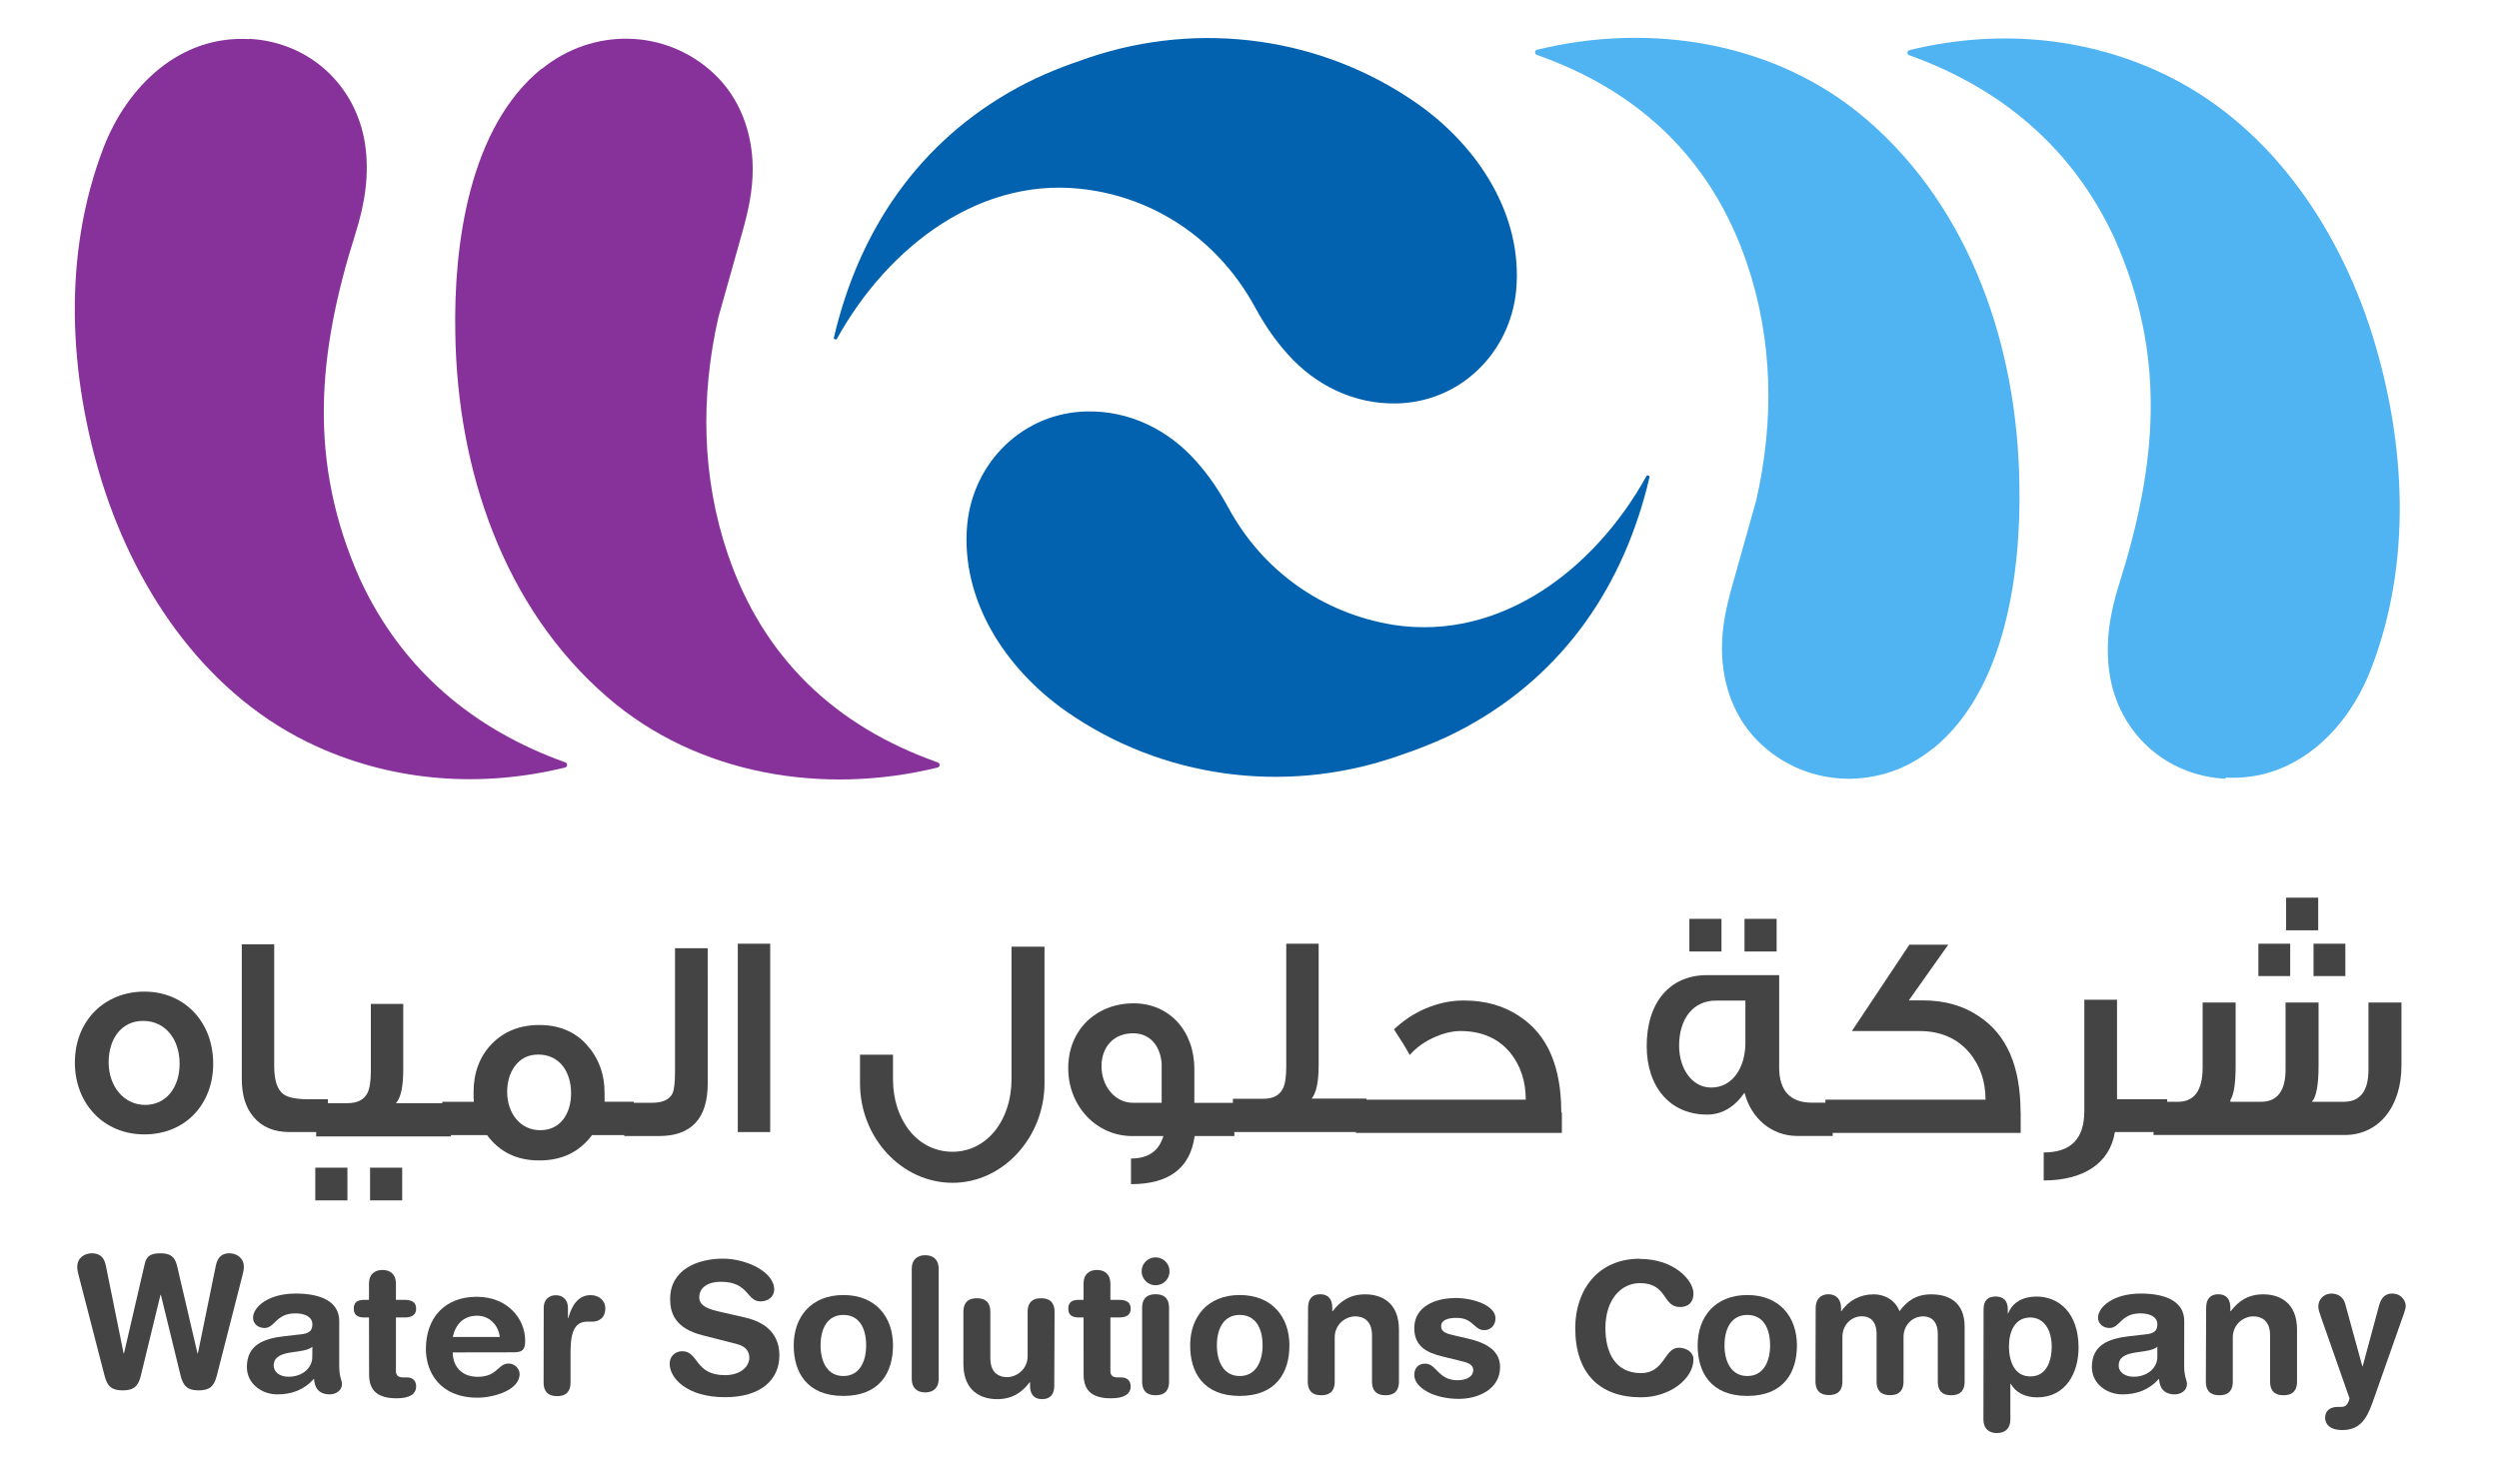
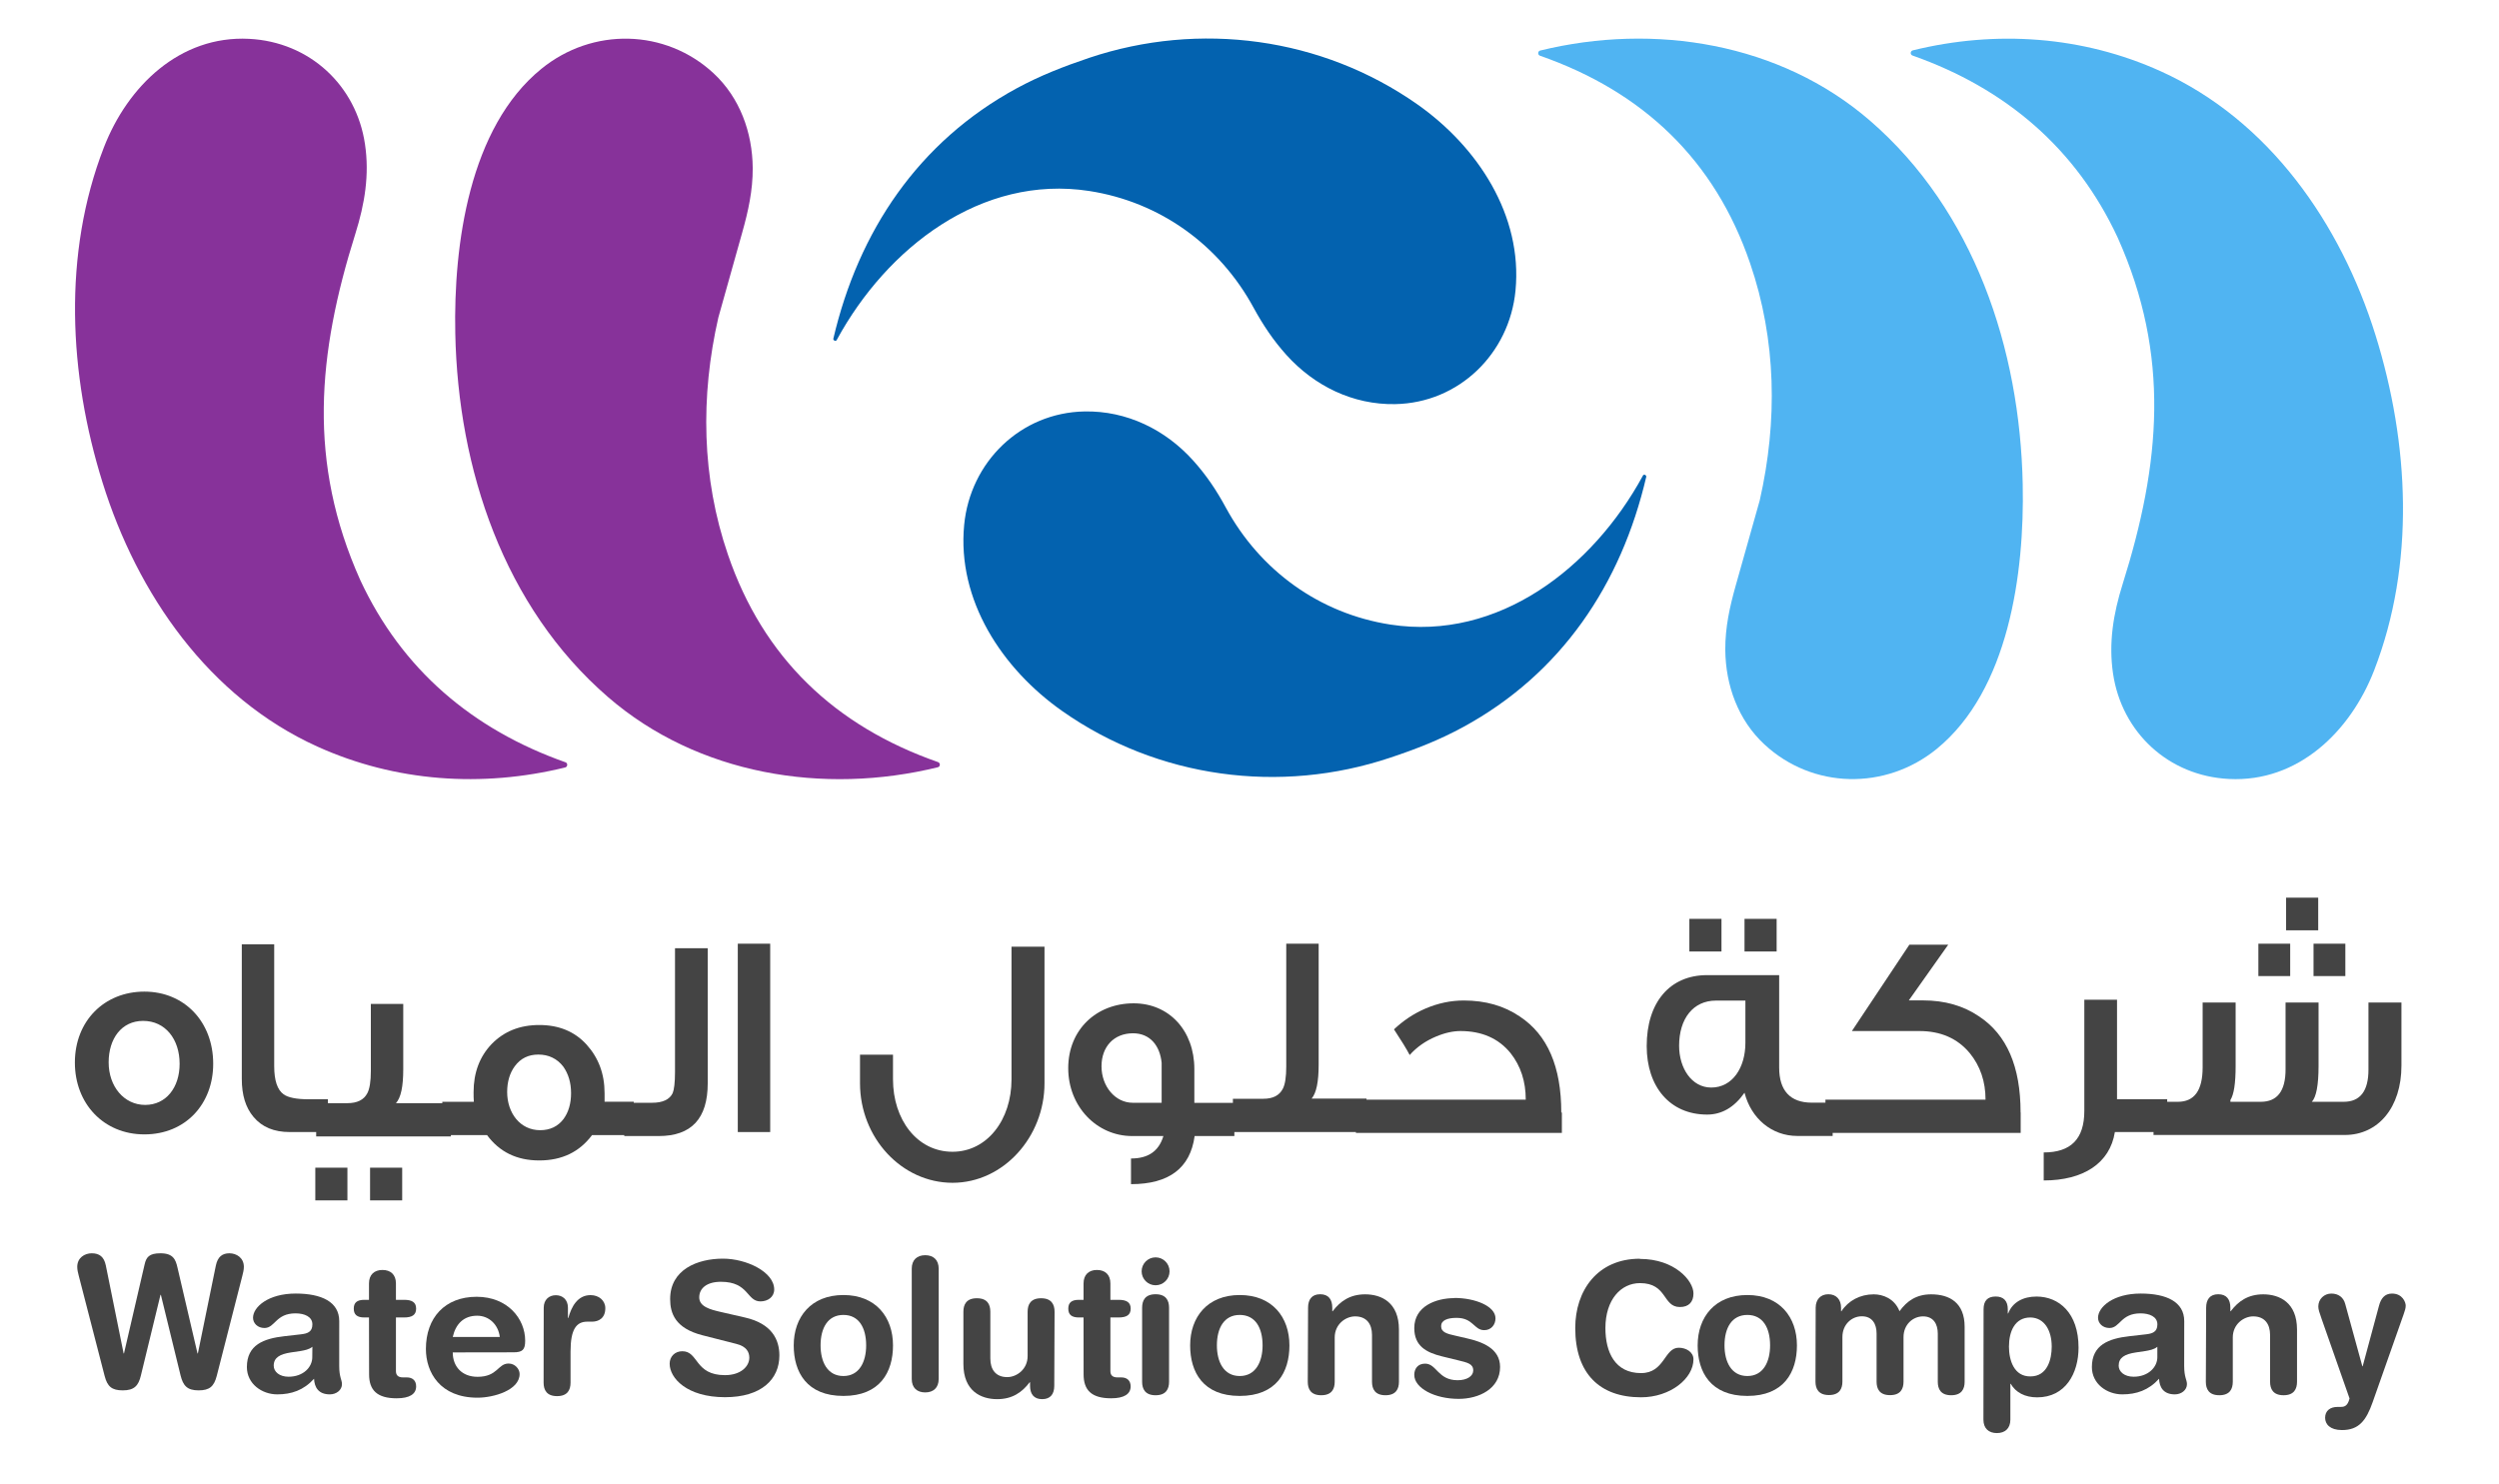
<svg xmlns="http://www.w3.org/2000/svg" width="256pt" height="152pt" viewBox="0 0 256 152">
  <g fill="#444">
    <path d="m18.4 109c0-2.51-1.46-4.39-3.74-4.39-2.21 0-3.53 1.82-3.53 4.25 0 2.48 1.59 4.36 3.74 4.36s3.53-1.79 3.53-4.21m3.44 0c0 4.09-2.81 7.23-7.05 7.23-4.19 0-7.12-3.17-7.12-7.36 0-4.27 3.02-7.27 7.12-7.27 4.09 0 7.05 3.08 7.05 7.39" />
    <path d="m33.6 116h-3.92c-1.61 0-2.84-0.508-3.71-1.55-0.805-0.957-1.2-2.24-1.2-3.89v-13.8h3.32v12.5c0 1.46 0.328 2.42 0.957 2.87 0.449 0.332 1.32 0.512 2.57 0.512h1.97z" />
    <path d="m41.2 123h-3.29v-3.35h3.29zm4.99-6.55h-13.8v-3.41h3.2c0.988 0 1.68-0.328 2.04-1.02 0.238-0.445 0.359-1.22 0.359-2.27v-6.88h3.32v6.7c0 1.76-0.238 2.9-0.746 3.47h5.62zm-10.6 6.55h-3.29v-3.35h3.29z" />
    <path d="m58.5 112c0-1.05-0.27-1.97-0.809-2.72-0.625-0.805-1.49-1.22-2.54-1.22-1.02 0-1.82 0.387-2.42 1.2-0.508 0.688-0.777 1.59-0.777 2.63 0 2.15 1.32 3.92 3.38 3.92 1.02 0 1.82-0.391 2.39-1.14 0.508-0.688 0.777-1.58 0.777-2.66m6.43 4.3h-4.28c-1.29 1.73-3.08 2.6-5.41 2.6-2.3 0-4.07-0.867-5.35-2.6h-4.58v-3.41h3.23c-0.027-0.332-0.027-0.66-0.027-0.988 0-2 0.625-3.65 1.85-4.93 1.26-1.29 2.87-1.95 4.88-1.95 2 0 3.62 0.66 4.84 2 1.22 1.35 1.85 2.99 1.85 4.99v0.871h2.99z" />
    <path d="m72.5 111c0 3.62-1.67 5.41-5.02 5.41h-3.53v-3.41h2.84c1.11 0 1.8-0.332 2.12-0.988 0.148-0.359 0.238-1.08 0.238-2.15v-12.7h3.35z" />
    <path d="m78.9 116h-3.32v-19.3h3.32z" />
    <path d="m107 111c0 5.5-4.21 10.2-9.42 10.2s-9.48-4.61-9.48-10.2v-2.93h3.38v2.54c0 4.09 2.45 7.41 6.1 7.41 3.53 0 6.04-3.26 6.04-7.41v-13.6h3.38z" />
    <path d="m119 113v-4.1c-0.18-1.77-1.2-3.02-2.93-3.02-1.97 0-3.23 1.38-3.23 3.38 0 2.06 1.4 3.74 3.2 3.74zm7.45 3.41h-4.07c-0.449 3.29-2.63 4.93-6.52 4.93v-2.63c1.73 0 2.84-0.715 3.32-2.3h-3.2c-3.62 0-6.55-3.02-6.55-6.96 0-3.95 2.9-6.64 6.7-6.64 3.65 0 6.22 2.81 6.22 6.73v3.47h4.09z" />
    <path d="m140 116h-13.7v-3.41h3.11c0.984 0 1.64-0.328 2-1.02 0.238-0.445 0.355-1.22 0.355-2.27v-12.6h3.32v12.4c0 1.76-0.238 2.9-0.719 3.47h5.62z" />
    <path d="m160 114v2.09h-21.1v-3.41h17.4c0-1.86-0.512-3.44-1.55-4.76-1.23-1.52-2.96-2.27-5.14-2.27-0.746 0-1.59 0.18-2.51 0.566-1.07 0.449-1.97 1.08-2.69 1.89-0.328-0.629-0.867-1.5-1.61-2.63 0.926-0.867 1.97-1.59 3.2-2.12 1.32-0.566 2.63-0.836 3.95-0.836 2.21 0 4.12 0.539 5.74 1.64 2.84 1.88 4.25 5.14 4.25 9.84" />
    <path d="m182 97.5h-3.29v-3.35h3.29zm-5.65 0h-3.29v-3.35h3.29zm2.45 9.36v-4.33h-3.02c-2.33 0-3.77 1.85-3.77 4.63 0 2.3 1.29 4.28 3.29 4.28 2.18 0 3.5-2.04 3.5-4.58m8.94 9.54h-3.62c-2.6 0-4.72-1.76-5.41-4.43-1.05 1.5-2.33 2.24-3.83 2.24-3.83 0-6.19-2.87-6.19-7.02 0-4.48 2.36-7.27 6.19-7.27h7.38v9.48c0 2.33 1.11 3.59 3.35 3.59h2.12z" />
    <path d="m207 114v2.09h-20v-3.41h16.4c0-1.86-0.539-3.44-1.61-4.76-1.26-1.52-2.99-2.27-5.17-2.27h-6.91l5.89-8.85h3.98l-4.04 5.71h1.46c2.21 0 4.12 0.539 5.74 1.64 2.84 1.88 4.25 5.14 4.25 9.84" />
    <path d="m222 116h-5.35c-0.508 3.2-3.23 4.96-7.29 4.96v-2.87c2.78 0 4.16-1.38 4.16-4.25v-11.4h3.35v10.2h5.14z" />
    <path d="m237 96.7h3.26v3.32h-3.26zm-2.81-4.72h3.29v3.35h-3.29zm-2.84 4.72h3.26v3.32h-3.26zm-10.7 16.2h2.45c1.7 0 2.54-1.17 2.54-3.53v-6.64h3.38v6.52c0 1.76-0.176 2.9-0.535 3.47v0.18h3.11c1.7 0 2.54-1.11 2.54-3.32v-6.85h3.38v6.52c0 1.94-0.238 3.17-0.688 3.65h3.26c1.7 0 2.54-1.11 2.54-3.29v-6.88h3.38v6.46c0 4.3-2.39 7.11-5.8 7.11h-19.6z" />
  </g>
-   <g>
-     <path d="m198 76.7c-5.25 4.28-12.7 4.12-17.6-0.453-2.69-2.5-3.98-6.05-4-9.71-0.016-2.31 0.457-4.42 1.08-6.62l2.44-8.69c1.84-8.1 1.71-16.4-0.98-24.3-3.62-10.6-11-17.6-21.5-21.3-0.262-0.09-0.242-0.465 0.027-0.531 11.7-2.87 24.6-0.762 33.8 7.19 10.7 9.23 15.4 23.4 15.6 37.3 0.188 9.12-1.44 21.1-8.81 27.1" fill="#50B4F2" />
-     <path d="m228 79.8c-6.22-0.312-11-4.79-11.9-10.8-0.461-3.13 0.027-6.12 0.984-9.14 3.89-12.3 4.91-23.4-0.5-35.5-4.25-9.14-11.5-15.3-21-18.7-0.258-0.09-0.234-0.457 0.027-0.523 8.52-2.09 17.4-1.48 25.4 2.14 11.1 5.02 18.4 15.6 22 27 3.46 11.1 4.1 23.4-0.129 34.3-2.43 6.28-7.79 11.5-14.9 11.1" fill="#50B4F2" />
-     <path d="m55.5 7.06c5.25-4.27 12.7-4.12 17.6 0.453 2.69 2.5 3.98 6.05 4.01 9.71 0.016 2.31-0.461 4.42-1.08 6.62l-2.44 8.68c-1.84 8.1-1.71 16.4 0.98 24.3 3.62 10.6 11 17.6 21.5 21.3 0.262 0.09 0.242 0.461-0.027 0.527-11.7 2.87-24.6 0.762-33.8-7.19-10.7-9.23-15.4-23.4-15.6-37.3-0.188-9.12 1.44-21.1 8.81-27.1" fill="#87329A" />
-     <path d="m25.5 3.98c6.22 0.312 11 4.8 11.9 10.8 0.461 3.13-0.031 6.12-0.984 9.14-3.89 12.3-4.92 23.4 0.496 35.5 4.25 9.14 11.5 15.3 21 18.7 0.258 0.09 0.238 0.461-0.027 0.527-8.52 2.09-17.4 1.48-25.4-2.14-11.1-5.02-18.4-15.6-22-27-3.46-11.1-4.1-23.4 0.129-34.4 2.43-6.27 7.79-11.5 14.9-11.1" fill="#87329A" />
-     <path d="m169 48.8c-2.57 11.1-8.73 20.2-18.8 25.7-2.42 1.32-4.79 2.24-7.42 3.12-11.3 3.79-23.8 2.11-33.6-4.76-6.2-4.36-10.8-11.4-10.1-19.1 0.621-6.46 5.79-11.5 12.3-11.6 4.33-0.078 8.27 1.87 11.1 5.04 1.34 1.49 2.39 3.05 3.36 4.83 3.48 6.42 9.56 10.8 16.9 12 11.1 1.7 20.7-5.83 25.9-15.2 0.051-0.16 0.305-0.164 0.363 0.066" fill="#0362AF" />
-     <path d="m85.4 34.7c2.57-11.1 8.73-20.2 18.8-25.7 2.42-1.32 4.79-2.24 7.42-3.12 11.3-3.79 23.8-2.11 33.6 4.76 6.2 4.36 10.8 11.4 10.1 19.1-0.621 6.46-5.79 11.5-12.3 11.6-4.33 0.078-8.28-1.87-11.1-5.04-1.34-1.49-2.39-3.05-3.36-4.83-3.49-6.42-9.57-10.9-16.9-12-11.1-1.7-20.7 5.83-25.9 15.2-0.047 0.16-0.305 0.164-0.363-0.066" fill="#0362AF" />
+   <g transform="translate(2 -2)">
+     <path d="m196.4 78.74c-5.25 4.27-12.72 4.12-17.65-0.46-2.69-2.49-3.98-6.05-4.01-9.7-0.01-2.32 0.46-4.42 1.08-6.62l2.45-8.69c1.84-8.1 1.71-16.43-0.99-24.3-3.61-10.57-10.96-17.57-21.52-21.26-0.26-0.09-0.24-0.47 0.02-0.53 11.71-2.87 24.59-0.77 33.78 7.18 10.67 9.23 15.37 23.38 15.65 37.27 0.19 9.12-1.44 21.1-8.81 27.11" fill="#50B4F2" />
+     <path d="m226.34 81.82c-6.22-0.31-10.99-4.79-11.88-10.81-0.46-3.13 0.03-6.12 0.98-9.14 3.89-12.35 4.92-23.44-0.5-35.52-4.25-9.14-11.47-15.29-21.02-18.66-0.26-0.09-0.24-0.46 0.03-0.53 8.52-2.09 17.39-1.48 25.39 2.14 11.11 5.02 18.45 15.61 22.01 27.04 3.46 11.11 4.09 23.44-0.14 34.35-2.43 6.27-7.79 11.49-14.87 11.13" fill="#50B4F2" />
+     <path d="m53.45 9.06c5.25-4.28 12.72-4.12 17.65 0.45 2.69 2.5 3.98 6.06 4.01 9.71 0.01 2.31-0.46 4.42-1.08 6.62l-2.44 8.69c-1.85 8.1-1.72 16.43 0.98 24.3 3.61 10.57 10.96 17.57 21.52 21.26 0.26 0.09 0.25 0.47-0.02 0.53-11.7 2.87-24.59 0.76-33.78-7.19-10.67-9.22-15.37-23.37-15.65-37.26-0.19-9.12 1.44-21.11 8.81-27.11" fill="#87329A" />
+     <path d="m23.51 5.98c6.22 0.31 11 4.79 11.88 10.8 0.47 3.13-0.03 6.12-0.98 9.15-3.89 12.35-4.92 23.43 0.5 35.52 4.25 9.13 11.47 15.29 21.02 18.66 0.25 0.09 0.23 0.46-0.03 0.53-8.52 2.09-17.39 1.48-25.39-2.14-11.11-5.03-18.44-15.61-22-27.04-3.47-11.11-4.1-23.44 0.13-34.35 2.43-6.28 7.79-11.49 14.87-11.13" fill="#87329A" />
+     <path d="m166.65 50.83c-2.57 11.06-8.73 20.22-18.78 25.68-2.43 1.32-4.79 2.24-7.43 3.12-11.31 3.8-23.84 2.11-33.61-4.76-6.2-4.35-10.8-11.39-10.06-19.08 0.62-6.46 5.79-11.51 12.33-11.63 4.33-0.08 8.28 1.86 11.13 5.03 1.34 1.49 2.39 3.05 3.35 4.83 3.49 6.42 9.57 10.85 16.86 11.98 11.06 1.7 20.73-5.83 25.85-15.24 0.05-0.16 0.3-0.17 0.36 0.07" fill="#0362AF" />
+     <path d="m83.36 36.74c2.58-11.07 8.74-20.23 18.79-25.69 2.42-1.31 4.79-2.23 7.42-3.12 11.31-3.79 23.84-2.11 33.62 4.76 6.2 4.36 10.8 11.39 10.06 19.08-0.62 6.46-5.79 11.52-12.33 11.64-4.33 0.08-8.28-1.87-11.13-5.03-1.35-1.5-2.39-3.06-3.36-4.83-3.48-6.42-9.56-10.85-16.85-11.98-11.06-1.7-20.73 5.83-25.85 15.24-0.05 0.16-0.31 0.16-0.37-0.07" fill="#0362AF" />
  </g>
  <g fill="#444">
    <path d="m22.2 141c-0.281 1.07-0.734 1.47-1.86 1.47-1.17 0-1.58-0.488-1.84-1.52l-2.02-8.27h-0.039l-2.01 8.27c-0.246 1.04-0.68 1.52-1.85 1.52-1.13 0-1.58-0.395-1.86-1.47l-2.66-10.3c-0.074-0.285-0.148-0.586-0.148-0.887 0-0.941 0.77-1.39 1.48-1.39 0.793 0 1.27 0.359 1.45 1.26l1.82 9h0.039l2.11-9.11c0.168-0.754 0.469-1.15 1.62-1.15 1.3 0 1.56 0.625 1.75 1.47l2.05 8.79h0.039l1.84-9c0.188-0.902 0.66-1.26 1.39-1.26 0.715 0 1.48 0.453 1.48 1.39 0 0.301-0.074 0.602-0.148 0.887z" />
    <path d="m32 138c-0.301 0.281-0.867 0.375-1.19 0.434l-1 0.148c-1.14 0.172-1.77 0.527-1.77 1.36 0 0.617 0.582 1.13 1.52 1.13 1.51 0 2.43-0.98 2.43-2zm2.75 1.98c0 1.15 0.281 1.41 0.281 1.85 0 0.621-0.586 1.05-1.24 1.05-1.19 0-1.58-0.75-1.62-1.6-1.07 1.18-2.32 1.6-3.77 1.6-1.56 0-3.11-1.07-3.11-2.8 0-2.28 1.73-2.92 3.84-3.16l1.68-0.191c0.66-0.074 1.19-0.227 1.19-1.02 0-0.793-0.812-1.13-1.73-1.13-2.03 0-2.09 1.5-3.18 1.5-0.699 0-1.17-0.488-1.17-1.05 0-1.09 1.54-2.48 4.37-2.48 2.64 0 4.46 0.848 4.46 2.82z" />
    <path d="m37.8 135h-0.469c-0.773 0-1.09-0.305-1.09-0.906 0-0.602 0.316-0.902 1.09-0.902h0.469v-1.68c0-0.902 0.547-1.38 1.38-1.38s1.38 0.473 1.38 1.38v1.68h0.828c0.809 0 1.24 0.242 1.24 0.902 0 0.66-0.434 0.906-1.24 0.906h-0.828v5.5c0 0.414 0.227 0.641 0.715 0.641h0.398c0.602 0 0.957 0.336 0.957 0.922 0 0.789-0.676 1.22-2 1.22-1.99 0-2.82-0.828-2.82-2.45z" />
    <path d="m51.2 137c-0.152-1.26-1.09-2.18-2.32-2.18-1.38 0-2.2 0.848-2.5 2.18zm-4.82 1.58c0 1.45 0.941 2.5 2.54 2.5 2.07 0 2.07-1.36 3.18-1.36 0.66 0 1.13 0.562 1.13 1.07 0 1.66-2.65 2.43-4.31 2.43-3.84 0-5.29-2.6-5.29-4.99 0-3.2 1.94-5.35 5.2-5.35 3.16 0 4.97 2.24 4.97 4.5 0 0.941-0.281 1.19-1.21 1.19z" />
    <path d="m55.7 134c0-0.828 0.547-1.28 1.24-1.28 0.695 0 1.24 0.453 1.24 1.28v1.05h0.039c0.32-1.15 0.941-2.34 2.28-2.34 0.867 0 1.51 0.566 1.51 1.34 0 1.02-0.68 1.38-1.36 1.38h-0.492c-1.11 0-1.71 0.773-1.71 3.05v3.2c0 0.734-0.301 1.38-1.38 1.38-1.07 0-1.38-0.641-1.38-1.38z" />
    <path d="m76.3 135c2.82 0.637 3.54 2.32 3.54 3.89 0 2.45-1.84 4.28-5.57 4.28-3.91 0-5.67-1.96-5.67-3.43 0-0.75 0.547-1.28 1.3-1.28 1.68 0 1.24 2.45 4.37 2.45 1.6 0 2.49-0.883 2.49-1.79 0-0.551-0.266-1.15-1.32-1.41l-3.48-0.887c-2.8-0.715-3.31-2.26-3.31-3.71 0-3.02 2.79-4.14 5.41-4.14 2.41 0 5.25 1.36 5.25 3.16 0 0.77-0.656 1.22-1.41 1.22-1.43 0-1.17-2.01-4.05-2.01-1.43 0-2.22 0.656-2.22 1.6s1.13 1.24 2.11 1.47z" />
    <path d="m86.4 141c1.64 0 2.33-1.47 2.33-3.14 0-1.79-0.734-3.12-2.33-3.12-1.6 0-2.34 1.34-2.34 3.12 0 1.68 0.695 3.14 2.34 3.14m0-8.3c3.31 0 5.08 2.26 5.08 5.16 0 2.75-1.34 5.18-5.08 5.18-3.75 0-5.09-2.43-5.09-5.18 0-2.9 1.77-5.16 5.09-5.16" />
    <path d="m93.4 130c0-0.902 0.547-1.38 1.38-1.38s1.38 0.473 1.38 1.38v11.3c0 0.906-0.547 1.38-1.38 1.38s-1.38-0.469-1.38-1.38z" />
    <path d="m108 142c0 0.828-0.375 1.37-1.24 1.37s-1.24-0.543-1.24-1.37v-0.359h-0.039c-0.773 1.02-1.77 1.73-3.33 1.73-1.66 0-3.46-0.828-3.46-3.61v-5.35c0-0.734 0.301-1.38 1.38-1.38s1.38 0.641 1.38 1.38v4.8c0 1.11 0.543 1.9 1.73 1.9 0.961 0 2.09-0.793 2.09-2.16v-4.54c0-0.734 0.301-1.38 1.38-1.38 1.07 0 1.38 0.641 1.38 1.38z" />
    <path d="m111 135h-0.473c-0.77 0-1.09-0.305-1.09-0.906 0-0.602 0.32-0.902 1.09-0.902h0.473v-1.68c0-0.902 0.547-1.38 1.37-1.38 0.832 0 1.38 0.473 1.38 1.38v1.68h0.828c0.812 0 1.25 0.242 1.25 0.902 0 0.66-0.434 0.906-1.25 0.906h-0.828v5.5c0 0.414 0.227 0.641 0.719 0.641h0.395c0.602 0 0.961 0.336 0.961 0.922 0 0.789-0.68 1.22-2 1.22-2 0-2.82-0.828-2.82-2.45z" />
    <path d="m117 134c0-0.734 0.301-1.38 1.38-1.38 1.07 0 1.38 0.641 1.38 1.38v7.59c0 0.734-0.305 1.38-1.38 1.38-1.07 0-1.38-0.641-1.38-1.38zm1.38-5.16c0.789 0 1.43 0.641 1.43 1.43 0 0.793-0.641 1.43-1.43 1.43-0.793 0-1.43-0.641-1.43-1.43 0-0.789 0.641-1.43 1.43-1.43" />
    <path d="m127 141c1.64 0 2.34-1.47 2.34-3.14 0-1.79-0.734-3.12-2.34-3.12-1.6 0-2.34 1.34-2.34 3.12 0 1.68 0.699 3.14 2.34 3.14m0-8.3c3.32 0 5.09 2.26 5.09 5.16 0 2.75-1.34 5.18-5.09 5.18-3.75 0-5.08-2.43-5.08-5.18 0-2.9 1.77-5.16 5.08-5.16" />
    <path d="m134 134c0-0.828 0.375-1.38 1.24-1.38 0.867 0 1.24 0.547 1.24 1.38v0.359h0.039c0.773-1.02 1.77-1.73 3.33-1.73 1.66 0 3.46 0.828 3.46 3.61v5.35c0 0.734-0.301 1.38-1.38 1.38-1.07 0-1.38-0.641-1.38-1.38v-4.8c0-1.11-0.547-1.9-1.73-1.9-0.961 0-2.09 0.789-2.09 2.16v4.54c0 0.734-0.301 1.38-1.38 1.38s-1.38-0.641-1.38-1.38z" />
    <path d="m149 133c2.09 0 4.2 0.828 4.2 2.09 0 0.641-0.434 1.21-1.15 1.21-1.07 0-1.11-1.26-2.84-1.26-0.957 0-1.58 0.262-1.58 0.848 0 0.637 0.621 0.789 1.46 0.977l1.15 0.266c1.56 0.355 3.43 1.02 3.43 2.94 0 2.24-2.17 3.27-4.24 3.27-2.48 0-4.55-1.11-4.55-2.46 0-0.602 0.34-1.15 1.11-1.15 1.19 0 1.3 1.7 3.33 1.7 0.98 0 1.6-0.434 1.6-1 0-0.695-0.602-0.809-1.58-1.05l-1.62-0.395c-1.6-0.395-2.84-1.05-2.84-2.9 0-2.24 2.22-3.07 4.12-3.07" />
    <path d="m168 129c3.54 0 5.48 2.22 5.48 3.54 0 0.867-0.473 1.39-1.39 1.39-1.79 0-1.26-2.45-4.09-2.45-1.94 0-3.54 1.68-3.54 4.61 0 2.47 0.98 4.61 3.65 4.61 2.43 0 2.37-2.6 3.86-2.6 0.754 0 1.51 0.434 1.51 1.19 0 1.96-2.37 3.89-5.37 3.89-4.23 0-6.74-2.43-6.74-7.1 0-3.82 2.26-7.1 6.62-7.1" />
    <path d="m179 141c1.64 0 2.33-1.47 2.33-3.14 0-1.79-0.73-3.12-2.33-3.12-1.6 0-2.34 1.34-2.34 3.12 0 1.68 0.699 3.14 2.34 3.14m0-8.3c3.31 0 5.08 2.26 5.08 5.16 0 2.75-1.34 5.18-5.08 5.18-3.75 0-5.09-2.43-5.09-5.18 0-2.9 1.77-5.16 5.09-5.16" />
    <path d="m186 134c0-0.828 0.488-1.38 1.3-1.38 0.812 0 1.3 0.547 1.3 1.38v0.359h0.039c0.715-1.09 1.92-1.73 3.31-1.73 0.941 0 2.13 0.434 2.64 1.73 0.77-1.07 1.75-1.73 3.24-1.73 1.9 0 3.43 0.867 3.43 3.33v5.63c0 0.734-0.301 1.38-1.38 1.38-1.07 0-1.37-0.641-1.37-1.38v-4.93c0-0.98-0.438-1.77-1.51-1.77-1.05 0-2 0.844-2 2.12v4.57c0 0.734-0.301 1.38-1.38 1.38s-1.38-0.641-1.38-1.38v-4.93c0-0.98-0.434-1.77-1.51-1.77-1.05 0-1.99 0.844-1.99 2.12v4.57c0 0.734-0.305 1.38-1.38 1.38-1.07 0-1.38-0.641-1.38-1.38z" />
    <path d="m208 135c-1.6 0-2.2 1.43-2.2 2.99 0 1.41 0.527 3.07 2.2 3.05 1.75 0 2.18-1.77 2.18-3.05 0-1.62-0.715-2.96-2.18-2.99m-4.8-0.848c0-0.848 0.395-1.3 1.24-1.3 0.809 0 1.24 0.453 1.24 1.3v0.434h0.039c0.453-1.17 1.56-1.73 2.9-1.73 2.3 0 4.31 1.68 4.31 5.23 0 2.64-1.34 5.1-4.24 5.1-1.26 0-2.2-0.508-2.71-1.39h-0.035v3.67c0 0.906-0.547 1.38-1.38 1.38s-1.38-0.469-1.38-1.38z" />
    <path d="m221 138c-0.301 0.281-0.867 0.375-1.19 0.434l-1 0.148c-1.15 0.172-1.77 0.527-1.77 1.36 0 0.617 0.586 1.13 1.53 1.13 1.5 0 2.43-0.98 2.43-2zm2.75 1.98c0 1.15 0.285 1.41 0.285 1.85 0 0.621-0.586 1.05-1.24 1.05-1.19 0-1.58-0.75-1.62-1.6-1.07 1.18-2.32 1.6-3.77 1.6-1.56 0-3.11-1.07-3.11-2.8 0-2.28 1.73-2.92 3.84-3.16l1.68-0.191c0.66-0.074 1.19-0.227 1.19-1.02 0-0.793-0.812-1.13-1.73-1.13-2.03 0-2.09 1.5-3.18 1.5-0.699 0-1.17-0.488-1.17-1.05 0-1.09 1.54-2.48 4.37-2.48 2.64 0 4.46 0.848 4.46 2.82z" />
    <path d="m226 134c0-0.828 0.375-1.38 1.24-1.38 0.867 0 1.24 0.547 1.24 1.38v0.359h0.039c0.773-1.02 1.77-1.73 3.33-1.73 1.66 0 3.46 0.828 3.46 3.61v5.35c0 0.734-0.301 1.38-1.38 1.38-1.07 0-1.38-0.641-1.38-1.38v-4.8c0-1.11-0.543-1.9-1.73-1.9-0.961 0-2.09 0.789-2.09 2.16v4.54c0 0.734-0.301 1.38-1.38 1.38s-1.38-0.641-1.38-1.38z" />
    <path d="m242 140h0.035l1.68-6.23c0.188-0.695 0.562-1.22 1.32-1.22 1.09 0 1.41 0.902 1.41 1.24 0 0.227-0.074 0.508-0.207 0.867l-3.18 9.02c-0.66 1.88-1.41 2.86-3.14 2.86-1.23 0-1.73-0.602-1.73-1.26 0-0.73 0.527-1.11 1.26-1.11h0.281c0.359 0 0.754-0.019 0.961-0.867l-2.86-8.15c-0.227-0.66-0.34-0.957-0.34-1.28 0-0.754 0.602-1.32 1.34-1.32s1.24 0.414 1.41 1.04z" />
  </g>
</svg>
